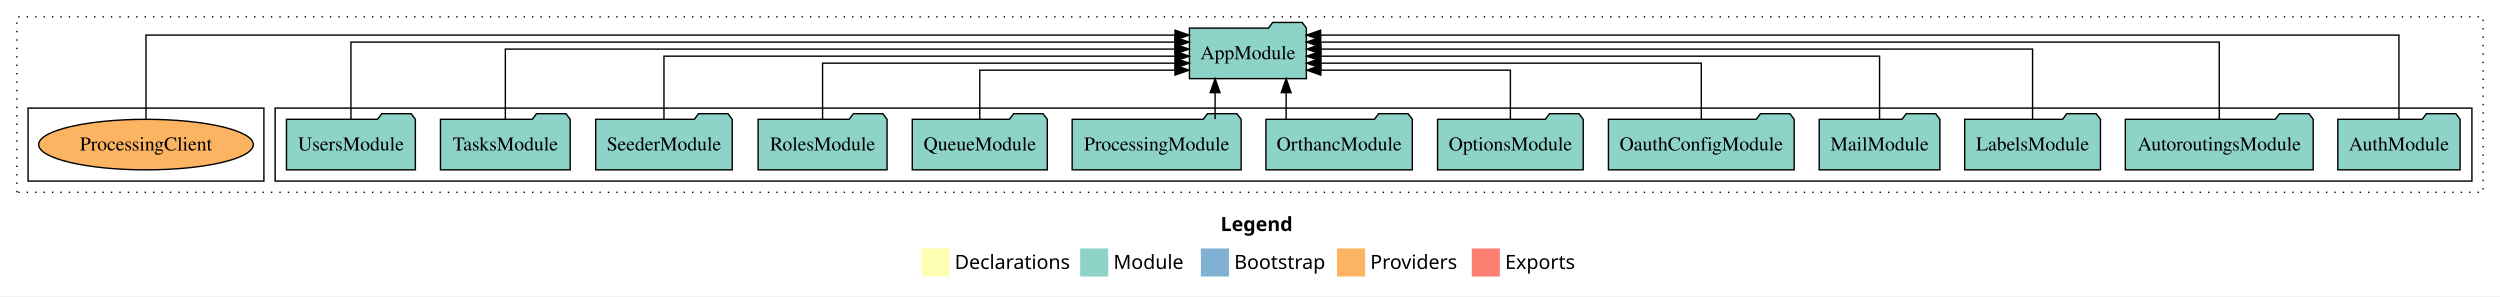
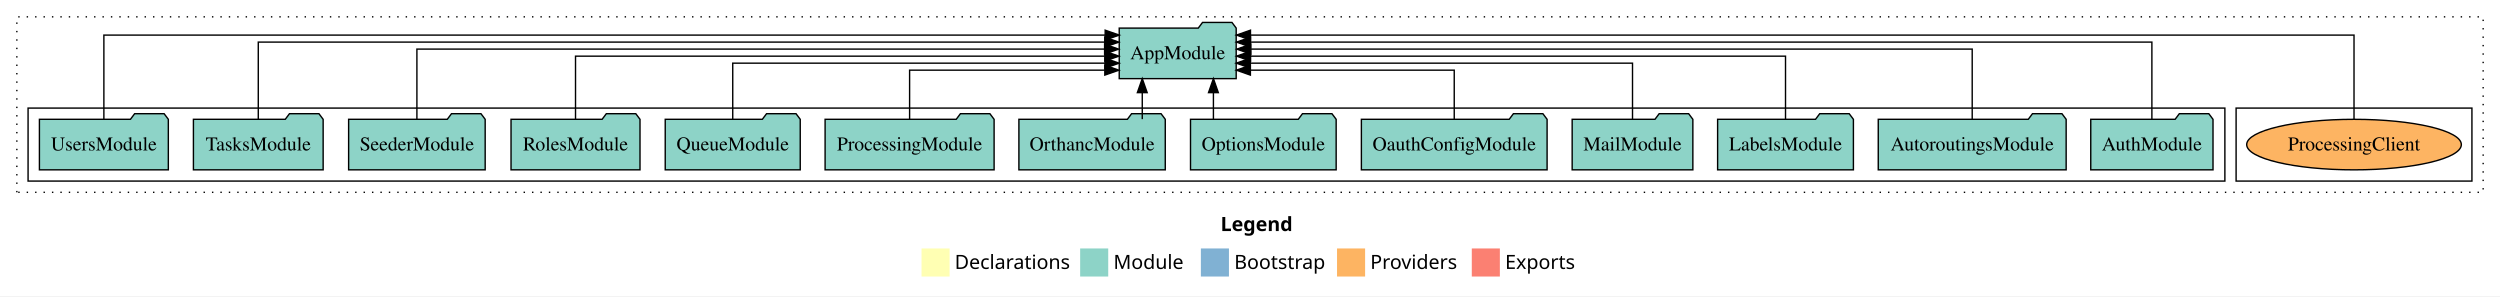
<svg xmlns="http://www.w3.org/2000/svg" width="1781pt" height="211pt" viewBox="0.00 0.00 1781.00 211.00">
  <g id="graph0" class="graph" transform="scale(1 1) rotate(0) translate(4 207)">
    <polygon fill="white" stroke="transparent" points="-4,4 -4,-207 1777,-207 1777,4 -4,4" />
    <text text-anchor="start" x="865.51" y="-42.4" font-family="Times-12" font-weight="bold" font-size="14.00">Legend</text>
    <polygon fill="#ffffb3" stroke="transparent" points="652.5,-10 652.5,-30 672.5,-30 672.5,-10 652.5,-10" />
    <text text-anchor="start" x="676.13" y="-15.4" font-family="Times-12" font-size="14.00">  Declarations</text>
    <polygon fill="#8dd3c7" stroke="transparent" points="765.5,-10 765.5,-30 785.5,-30 785.5,-10 765.5,-10" />
    <text text-anchor="start" x="789.23" y="-15.4" font-family="Times-12" font-size="14.00">  Module</text>
    <polygon fill="#80b1d3" stroke="transparent" points="851.5,-10 851.5,-30 871.5,-30 871.5,-10 851.5,-10" />
    <text text-anchor="start" x="875.28" y="-15.4" font-family="Times-12" font-size="14.00">  Bootstrap</text>
    <polygon fill="#fdb462" stroke="transparent" points="948.5,-10 948.5,-30 968.5,-30 968.5,-10 948.5,-10" />
    <text text-anchor="start" x="972.17" y="-15.4" font-family="Times-12" font-size="14.00">  Providers</text>
    <polygon fill="#fb8072" stroke="transparent" points="1044.5,-10 1044.5,-30 1064.5,-30 1064.5,-10 1044.5,-10" />
    <text text-anchor="start" x="1068.23" y="-15.4" font-family="Times-12" font-size="14.00">  Exports</text>
    <g id="clust1" class="cluster">
      <polygon fill="none" stroke="black" stroke-dasharray="1,5" points="8,-70 8,-195 1765,-195 1765,-70 8,-70" />
    </g>
+     <g id="clust6" class="cluster">
+       <polygon fill="none" stroke="black" points="1589,-78 1589,-130 1757,-130 1757,-78 1589,-78" />
+     </g>
    <g id="clust3" class="cluster">
-       <polygon fill="none" stroke="black" points="192,-78 192,-130 1757,-130 1757,-78 192,-78" />
-     </g>
-     <g id="clust6" class="cluster">
-       <polygon fill="none" stroke="black" points="16,-78 16,-130 184,-130 184,-78 16,-78" />
+       <polygon fill="none" stroke="black" points="16,-78 16,-130 1581,-130 1581,-78 16,-78" />
    </g>
    <g id="node1" class="node">
-       <polygon fill="#8dd3c7" stroke="black" points="1748.55,-122 1745.55,-126 1724.55,-126 1721.55,-122 1661.45,-122 1661.45,-86 1748.55,-86 1748.55,-122" />
-       <text text-anchor="middle" x="1705" y="-99.8" font-family="Times,serif" font-size="14.00">AuthModule</text>
+       <polygon fill="#8dd3c7" stroke="black" points="1572.55,-122 1569.55,-126 1548.55,-126 1545.55,-122 1485.45,-122 1485.45,-86 1572.55,-86 1572.55,-122" />
+       <text text-anchor="middle" x="1529" y="-99.8" font-family="Times,serif" font-size="14.00">AuthModule</text>
    </g>
    <g id="node14" class="node">
-       <polygon fill="#8dd3c7" stroke="black" points="926.66,-187 923.66,-191 902.66,-191 899.66,-187 843.34,-187 843.34,-151 926.66,-151 926.66,-187" />
-       <text text-anchor="middle" x="885" y="-164.8" font-family="Times,serif" font-size="14.00">AppModule</text>
+       <polygon fill="#8dd3c7" stroke="black" points="876.66,-187 873.66,-191 852.66,-191 849.66,-187 793.34,-187 793.34,-151 876.66,-151 876.66,-187" />
+       <text text-anchor="middle" x="835" y="-164.8" font-family="Times,serif" font-size="14.00">AppModule</text>
    </g>
    <g id="edge1" class="edge">
-       <path fill="none" stroke="black" d="M1705,-122.09C1705,-145.13 1705,-182 1705,-182 1705,-182 936.79,-182 936.79,-182" />
-       <polygon fill="black" stroke="black" points="936.79,-178.5 926.79,-182 936.79,-185.5 936.79,-178.5" />
+       <path fill="none" stroke="black" d="M1529,-122.04C1529,-143.66 1529,-177 1529,-177 1529,-177 886.85,-177 886.85,-177" />
+       <polygon fill="black" stroke="black" points="886.85,-173.5 876.85,-177 886.85,-180.5 886.85,-173.5" />
    </g>
    <g id="node2" class="node">
-       <polygon fill="#8dd3c7" stroke="black" points="1643.93,-122 1640.93,-126 1619.93,-126 1616.93,-122 1510.07,-122 1510.07,-86 1643.93,-86 1643.93,-122" />
-       <text text-anchor="middle" x="1577" y="-99.8" font-family="Times,serif" font-size="14.00">AutoroutingsModule</text>
+       <polygon fill="#8dd3c7" stroke="black" points="1467.93,-122 1464.93,-126 1443.93,-126 1440.93,-122 1334.07,-122 1334.07,-86 1467.93,-86 1467.93,-122" />
+       <text text-anchor="middle" x="1401" y="-99.8" font-family="Times,serif" font-size="14.00">AutoroutingsModule</text>
    </g>
    <g id="edge2" class="edge">
-       <path fill="none" stroke="black" d="M1577,-122.04C1577,-143.66 1577,-177 1577,-177 1577,-177 936.73,-177 936.73,-177" />
-       <polygon fill="black" stroke="black" points="936.73,-173.5 926.73,-177 936.73,-180.5 936.73,-173.5" />
+       <path fill="none" stroke="black" d="M1401,-122.22C1401,-142.37 1401,-172 1401,-172 1401,-172 887.08,-172 887.08,-172" />
+       <polygon fill="black" stroke="black" points="887.08,-168.5 877.08,-172 887.08,-175.5 887.08,-168.5" />
    </g>
    <g id="node3" class="node">
-       <polygon fill="#8dd3c7" stroke="black" points="1492.37,-122 1489.37,-126 1468.37,-126 1465.37,-122 1395.63,-122 1395.63,-86 1492.37,-86 1492.37,-122" />
-       <text text-anchor="middle" x="1444" y="-99.8" font-family="Times,serif" font-size="14.00">LabelsModule</text>
+       <polygon fill="#8dd3c7" stroke="black" points="1316.37,-122 1313.37,-126 1292.37,-126 1289.37,-122 1219.63,-122 1219.63,-86 1316.37,-86 1316.37,-122" />
+       <text text-anchor="middle" x="1268" y="-99.8" font-family="Times,serif" font-size="14.00">LabelsModule</text>
    </g>
    <g id="edge3" class="edge">
-       <path fill="none" stroke="black" d="M1444,-122.22C1444,-142.37 1444,-172 1444,-172 1444,-172 937.02,-172 937.02,-172" />
-       <polygon fill="black" stroke="black" points="937.02,-168.5 927.02,-172 937.02,-175.5 937.02,-168.5" />
+       <path fill="none" stroke="black" d="M1268,-122.22C1268,-140.83 1268,-167 1268,-167 1268,-167 886.91,-167 886.91,-167" />
+       <polygon fill="black" stroke="black" points="886.91,-163.5 876.91,-167 886.91,-170.5 886.91,-163.5" />
    </g>
    <g id="node4" class="node">
-       <polygon fill="#8dd3c7" stroke="black" points="1377.99,-122 1374.99,-126 1353.99,-126 1350.99,-122 1292.01,-122 1292.01,-86 1377.99,-86 1377.99,-122" />
-       <text text-anchor="middle" x="1335" y="-99.8" font-family="Times,serif" font-size="14.00">MailModule</text>
+       <polygon fill="#8dd3c7" stroke="black" points="1201.99,-122 1198.99,-126 1177.99,-126 1174.99,-122 1116.01,-122 1116.01,-86 1201.99,-86 1201.99,-122" />
+       <text text-anchor="middle" x="1159" y="-99.8" font-family="Times,serif" font-size="14.00">MailModule</text>
    </g>
    <g id="edge4" class="edge">
-       <path fill="none" stroke="black" d="M1335,-122.22C1335,-140.83 1335,-167 1335,-167 1335,-167 936.93,-167 936.93,-167" />
-       <polygon fill="black" stroke="black" points="936.93,-163.5 926.93,-167 936.93,-170.5 936.93,-163.5" />
+       <path fill="none" stroke="black" d="M1159,-122.03C1159,-139.06 1159,-162 1159,-162 1159,-162 886.69,-162 886.69,-162" />
+       <polygon fill="black" stroke="black" points="886.69,-158.5 876.69,-162 886.69,-165.5 886.69,-158.5" />
    </g>
    <g id="node5" class="node">
-       <polygon fill="#8dd3c7" stroke="black" points="1274.15,-122 1271.15,-126 1250.15,-126 1247.15,-122 1141.85,-122 1141.85,-86 1274.15,-86 1274.15,-122" />
-       <text text-anchor="middle" x="1208" y="-99.8" font-family="Times,serif" font-size="14.00">OauthConfigModule</text>
+       <polygon fill="#8dd3c7" stroke="black" points="1098.15,-122 1095.15,-126 1074.15,-126 1071.15,-122 965.85,-122 965.85,-86 1098.15,-86 1098.15,-122" />
+       <text text-anchor="middle" x="1032" y="-99.8" font-family="Times,serif" font-size="14.00">OauthConfigModule</text>
    </g>
    <g id="edge5" class="edge">
-       <path fill="none" stroke="black" d="M1208,-122.03C1208,-139.06 1208,-162 1208,-162 1208,-162 936.9,-162 936.9,-162" />
-       <polygon fill="black" stroke="black" points="936.9,-158.5 926.9,-162 936.9,-165.5 936.9,-158.5" />
+       <path fill="none" stroke="black" d="M1032,-122.24C1032,-137.57 1032,-157 1032,-157 1032,-157 886.78,-157 886.78,-157" />
+       <polygon fill="black" stroke="black" points="886.78,-153.5 876.78,-157 886.78,-160.5 886.78,-153.5" />
    </g>
    <g id="node6" class="node">
-       <polygon fill="#8dd3c7" stroke="black" points="1123.88,-122 1120.88,-126 1099.88,-126 1096.88,-122 1020.12,-122 1020.12,-86 1123.88,-86 1123.88,-122" />
-       <text text-anchor="middle" x="1072" y="-99.8" font-family="Times,serif" font-size="14.00">OptionsModule</text>
+       <polygon fill="#8dd3c7" stroke="black" points="947.88,-122 944.88,-126 923.88,-126 920.88,-122 844.12,-122 844.12,-86 947.88,-86 947.88,-122" />
+       <text text-anchor="middle" x="896" y="-99.8" font-family="Times,serif" font-size="14.00">OptionsModule</text>
    </g>
    <g id="edge6" class="edge">
-       <path fill="none" stroke="black" d="M1072,-122.24C1072,-137.57 1072,-157 1072,-157 1072,-157 936.97,-157 936.97,-157" />
-       <polygon fill="black" stroke="black" points="936.97,-153.5 926.97,-157 936.97,-160.5 936.97,-153.5" />
+       <path fill="none" stroke="black" d="M860.44,-122.11C860.44,-122.11 860.44,-140.99 860.44,-140.99" />
+       <polygon fill="black" stroke="black" points="856.94,-140.99 860.44,-150.99 863.94,-140.99 856.94,-140.99" />
    </g>
    <g id="node7" class="node">
-       <polygon fill="#8dd3c7" stroke="black" points="1002.14,-122 999.14,-126 978.14,-126 975.14,-122 897.86,-122 897.86,-86 1002.14,-86 1002.14,-122" />
-       <text text-anchor="middle" x="950" y="-99.8" font-family="Times,serif" font-size="14.00">OrthancModule</text>
+       <polygon fill="#8dd3c7" stroke="black" points="826.14,-122 823.14,-126 802.14,-126 799.14,-122 721.86,-122 721.86,-86 826.14,-86 826.14,-122" />
+       <text text-anchor="middle" x="774" y="-99.8" font-family="Times,serif" font-size="14.00">OrthancModule</text>
    </g>
    <g id="edge7" class="edge">
-       <path fill="none" stroke="black" d="M912.25,-122.11C912.25,-122.11 912.25,-140.99 912.25,-140.99" />
-       <polygon fill="black" stroke="black" points="908.75,-140.99 912.25,-150.99 915.75,-140.99 908.75,-140.99" />
+       <path fill="none" stroke="black" d="M809.75,-122.11C809.75,-122.11 809.75,-140.99 809.75,-140.99" />
+       <polygon fill="black" stroke="black" points="806.25,-140.99 809.75,-150.99 813.25,-140.99 806.25,-140.99" />
    </g>
    <g id="node8" class="node">
-       <polygon fill="#8dd3c7" stroke="black" points="880.2,-122 877.2,-126 856.2,-126 853.2,-122 759.8,-122 759.8,-86 880.2,-86 880.2,-122" />
-       <text text-anchor="middle" x="820" y="-99.8" font-family="Times,serif" font-size="14.00">ProcessingModule</text>
+       <polygon fill="#8dd3c7" stroke="black" points="704.2,-122 701.2,-126 680.2,-126 677.2,-122 583.8,-122 583.8,-86 704.2,-86 704.2,-122" />
+       <text text-anchor="middle" x="644" y="-99.8" font-family="Times,serif" font-size="14.00">ProcessingModule</text>
    </g>
    <g id="edge8" class="edge">
-       <path fill="none" stroke="black" d="M861.64,-122.11C861.64,-122.11 861.64,-140.99 861.64,-140.99" />
-       <polygon fill="black" stroke="black" points="858.14,-140.99 861.64,-150.99 865.14,-140.99 858.14,-140.99" />
+       <path fill="none" stroke="black" d="M644,-122.24C644,-137.57 644,-157 644,-157 644,-157 783.08,-157 783.08,-157" />
+       <polygon fill="black" stroke="black" points="783.08,-160.5 793.08,-157 783.08,-153.5 783.08,-160.5" />
    </g>
    <g id="node9" class="node">
-       <polygon fill="#8dd3c7" stroke="black" points="742.09,-122 739.09,-126 718.09,-126 715.09,-122 645.91,-122 645.91,-86 742.09,-86 742.09,-122" />
-       <text text-anchor="middle" x="694" y="-99.8" font-family="Times,serif" font-size="14.00">QueueModule</text>
+       <polygon fill="#8dd3c7" stroke="black" points="566.09,-122 563.09,-126 542.09,-126 539.09,-122 469.91,-122 469.91,-86 566.09,-86 566.09,-122" />
+       <text text-anchor="middle" x="518" y="-99.8" font-family="Times,serif" font-size="14.00">QueueModule</text>
    </g>
    <g id="edge9" class="edge">
-       <path fill="none" stroke="black" d="M694,-122.24C694,-137.57 694,-157 694,-157 694,-157 833.08,-157 833.08,-157" />
-       <polygon fill="black" stroke="black" points="833.08,-160.5 843.08,-157 833.08,-153.5 833.08,-160.5" />
+       <path fill="none" stroke="black" d="M518,-122.03C518,-139.06 518,-162 518,-162 518,-162 783.23,-162 783.23,-162" />
+       <polygon fill="black" stroke="black" points="783.23,-165.5 793.23,-162 783.23,-158.5 783.23,-165.5" />
    </g>
    <g id="node10" class="node">
-       <polygon fill="#8dd3c7" stroke="black" points="627.94,-122 624.94,-126 603.94,-126 600.94,-122 536.06,-122 536.06,-86 627.94,-86 627.94,-122" />
-       <text text-anchor="middle" x="582" y="-99.8" font-family="Times,serif" font-size="14.00">RolesModule</text>
+       <polygon fill="#8dd3c7" stroke="black" points="451.94,-122 448.94,-126 427.94,-126 424.94,-122 360.06,-122 360.06,-86 451.94,-86 451.94,-122" />
+       <text text-anchor="middle" x="406" y="-99.8" font-family="Times,serif" font-size="14.00">RolesModule</text>
    </g>
    <g id="edge10" class="edge">
-       <path fill="none" stroke="black" d="M582,-122.03C582,-139.06 582,-162 582,-162 582,-162 833.19,-162 833.19,-162" />
-       <polygon fill="black" stroke="black" points="833.19,-165.5 843.19,-162 833.19,-158.5 833.19,-165.5" />
+       <path fill="none" stroke="black" d="M406,-122.22C406,-140.83 406,-167 406,-167 406,-167 783.08,-167 783.08,-167" />
+       <polygon fill="black" stroke="black" points="783.08,-170.5 793.08,-167 783.08,-163.5 783.08,-170.5" />
    </g>
    <g id="node11" class="node">
-       <polygon fill="#8dd3c7" stroke="black" points="517.64,-122 514.64,-126 493.64,-126 490.64,-122 420.36,-122 420.36,-86 517.64,-86 517.64,-122" />
-       <text text-anchor="middle" x="469" y="-99.8" font-family="Times,serif" font-size="14.00">SeederModule</text>
+       <polygon fill="#8dd3c7" stroke="black" points="341.64,-122 338.64,-126 317.64,-126 314.64,-122 244.36,-122 244.36,-86 341.64,-86 341.64,-122" />
+       <text text-anchor="middle" x="293" y="-99.8" font-family="Times,serif" font-size="14.00">SeederModule</text>
    </g>
    <g id="edge11" class="edge">
-       <path fill="none" stroke="black" d="M469,-122.22C469,-140.83 469,-167 469,-167 469,-167 833.21,-167 833.21,-167" />
-       <polygon fill="black" stroke="black" points="833.21,-170.5 843.21,-167 833.21,-163.5 833.21,-170.5" />
+       <path fill="none" stroke="black" d="M293,-122.22C293,-142.37 293,-172 293,-172 293,-172 782.92,-172 782.92,-172" />
+       <polygon fill="black" stroke="black" points="782.92,-175.5 792.92,-172 782.92,-168.5 782.92,-175.5" />
    </g>
    <g id="node12" class="node">
-       <polygon fill="#8dd3c7" stroke="black" points="402.21,-122 399.21,-126 378.21,-126 375.21,-122 309.79,-122 309.79,-86 402.21,-86 402.21,-122" />
-       <text text-anchor="middle" x="356" y="-99.8" font-family="Times,serif" font-size="14.00">TasksModule</text>
+       <polygon fill="#8dd3c7" stroke="black" points="226.21,-122 223.21,-126 202.21,-126 199.21,-122 133.79,-122 133.79,-86 226.21,-86 226.21,-122" />
+       <text text-anchor="middle" x="180" y="-99.8" font-family="Times,serif" font-size="14.00">TasksModule</text>
    </g>
    <g id="edge12" class="edge">
-       <path fill="none" stroke="black" d="M356,-122.22C356,-142.37 356,-172 356,-172 356,-172 833.05,-172 833.05,-172" />
-       <polygon fill="black" stroke="black" points="833.05,-175.5 843.05,-172 833.05,-168.5 833.05,-175.5" />
+       <path fill="none" stroke="black" d="M180,-122.04C180,-143.66 180,-177 180,-177 180,-177 783.03,-177 783.03,-177" />
+       <polygon fill="black" stroke="black" points="783.03,-180.5 793.03,-177 783.03,-173.5 783.03,-180.5" />
    </g>
    <g id="node13" class="node">
-       <polygon fill="#8dd3c7" stroke="black" points="291.92,-122 288.92,-126 267.92,-126 264.92,-122 200.08,-122 200.08,-86 291.92,-86 291.92,-122" />
-       <text text-anchor="middle" x="246" y="-99.8" font-family="Times,serif" font-size="14.00">UsersModule</text>
+       <polygon fill="#8dd3c7" stroke="black" points="115.92,-122 112.92,-126 91.92,-126 88.92,-122 24.08,-122 24.08,-86 115.92,-86 115.92,-122" />
+       <text text-anchor="middle" x="70" y="-99.8" font-family="Times,serif" font-size="14.00">UsersModule</text>
    </g>
    <g id="edge13" class="edge">
-       <path fill="none" stroke="black" d="M246,-122.04C246,-143.66 246,-177 246,-177 246,-177 833.07,-177 833.07,-177" />
-       <polygon fill="black" stroke="black" points="833.07,-180.5 843.07,-177 833.07,-173.5 833.07,-180.5" />
+       <path fill="none" stroke="black" d="M70,-122.09C70,-145.13 70,-182 70,-182 70,-182 783.33,-182 783.33,-182" />
+       <polygon fill="black" stroke="black" points="783.33,-185.5 793.33,-182 783.33,-178.5 783.33,-185.5" />
    </g>
    <g id="node15" class="node">
-       <ellipse fill="#fdb462" stroke="black" cx="100" cy="-104" rx="76.46" ry="18" />
-       <text text-anchor="middle" x="100" y="-99.8" font-family="Times,serif" font-size="14.00">ProcessingClient</text>
+       <ellipse fill="#fdb462" stroke="black" cx="1673" cy="-104" rx="76.46" ry="18" />
+       <text text-anchor="middle" x="1673" y="-99.8" font-family="Times,serif" font-size="14.00">ProcessingClient</text>
    </g>
    <g id="edge14" class="edge">
-       <path fill="none" stroke="black" d="M100,-122.09C100,-145.13 100,-182 100,-182 100,-182 833.07,-182 833.07,-182" />
-       <polygon fill="black" stroke="black" points="833.07,-185.5 843.07,-182 833.07,-178.5 833.07,-185.5" />
+       <path fill="none" stroke="black" d="M1673,-122.09C1673,-145.13 1673,-182 1673,-182 1673,-182 886.84,-182 886.84,-182" />
+       <polygon fill="black" stroke="black" points="886.84,-178.5 876.84,-182 886.84,-185.5 886.84,-178.5" />
    </g>
  </g>
</svg>
